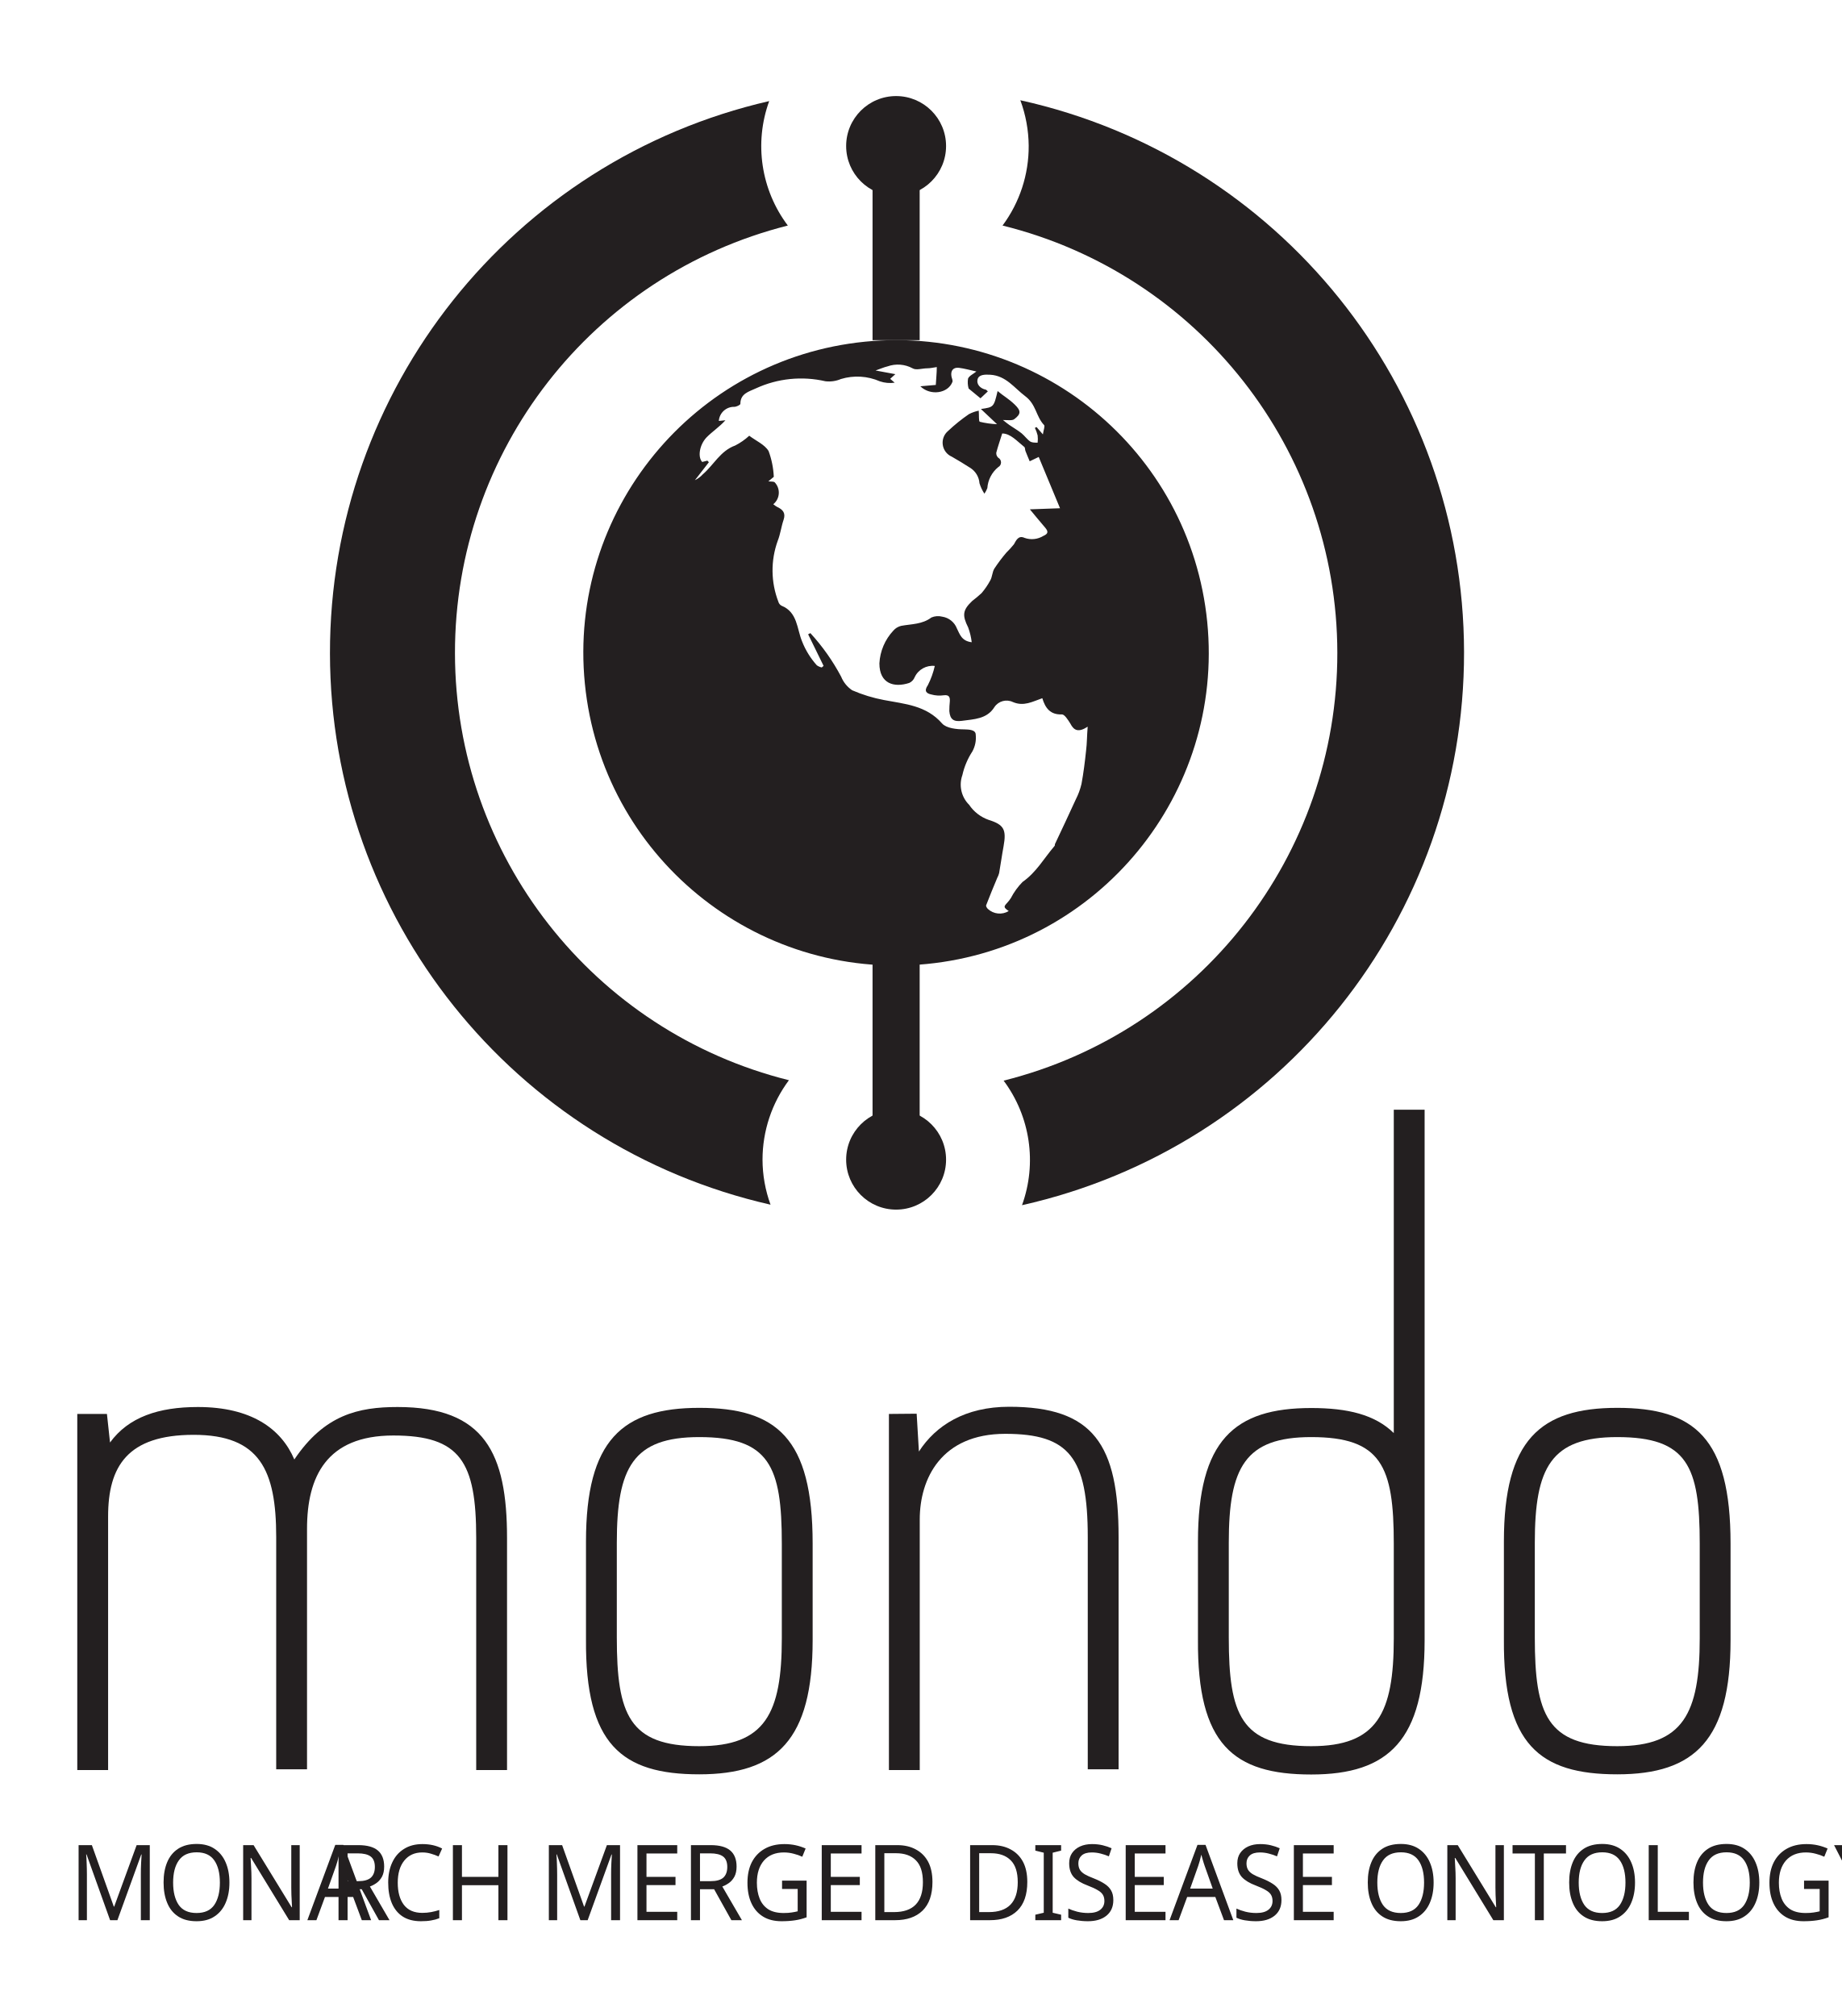
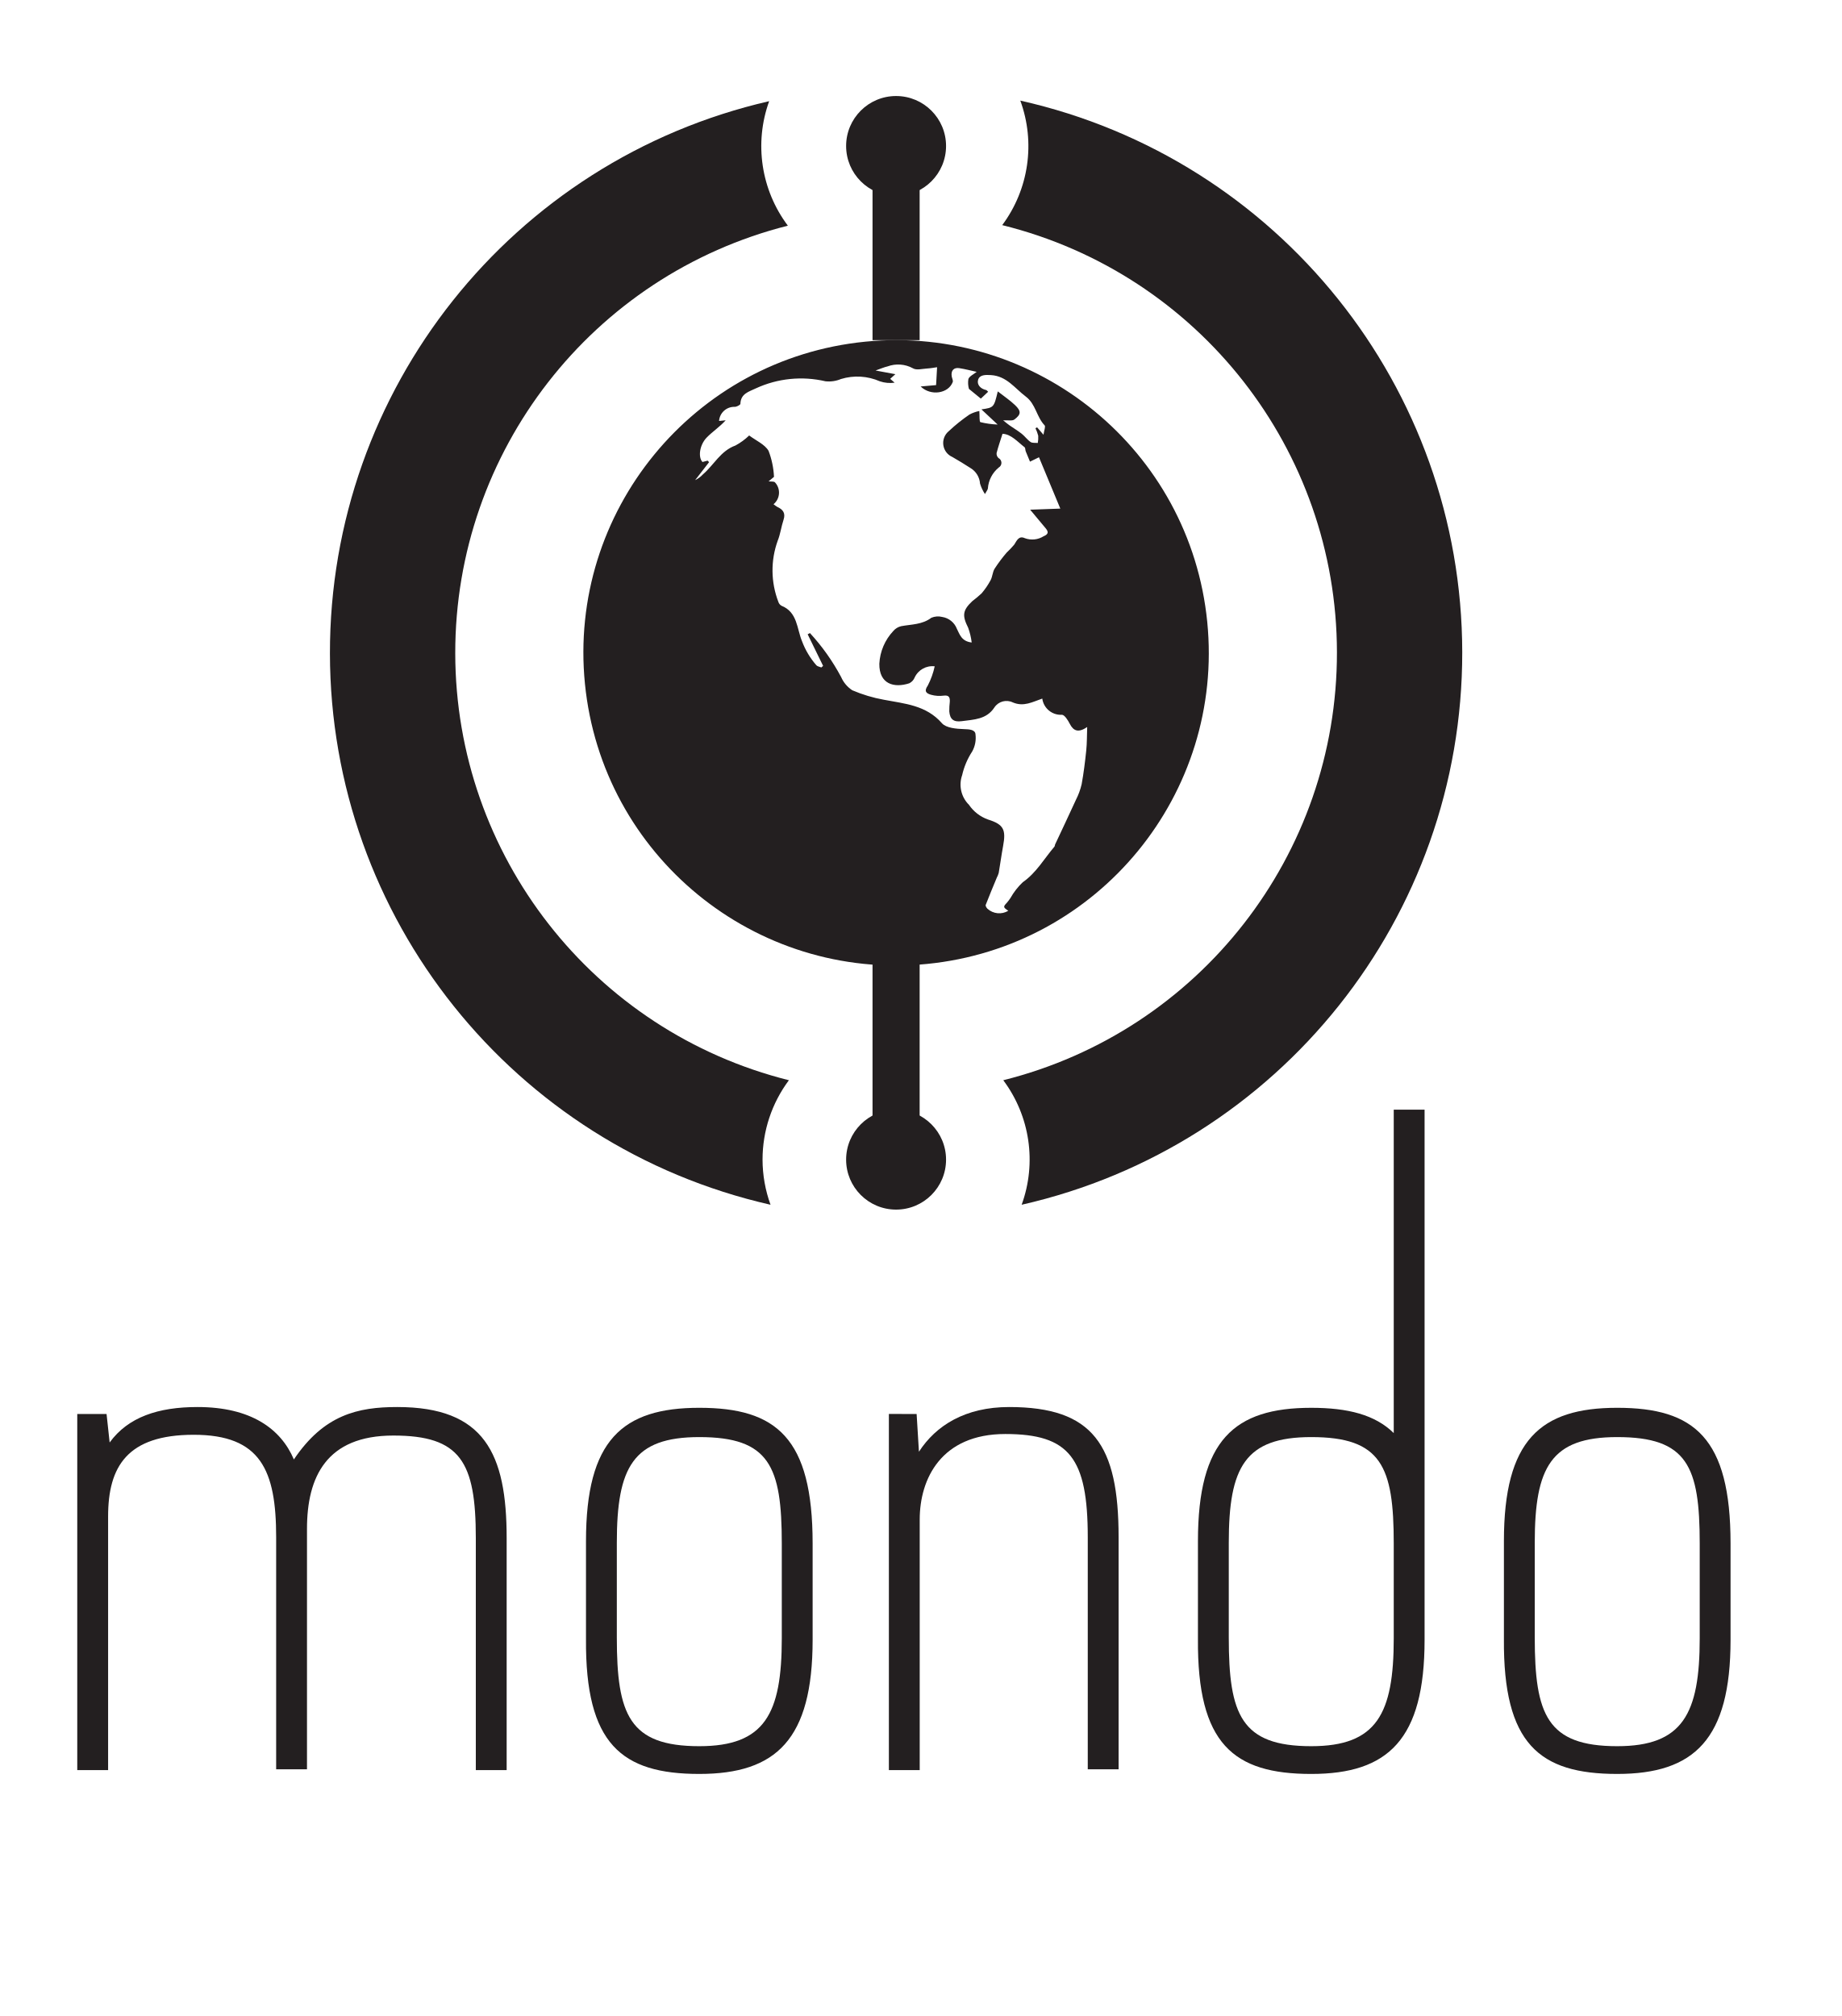
- <svg xmlns="http://www.w3.org/2000/svg" id="Layer_1" data-name="Layer 1" viewBox="0 0 220.47 241.33">
+ <svg xmlns="http://www.w3.org/2000/svg" id="Layer_1" data-name="Layer 1" viewBox="0 0 220.474 241.333">
  <defs>
-     <style>.cls-1,.cls-2{fill:#231f20;}.cls-2{font-size:12.58px;font-family:AppleSDGothicNeo-UltraLight-KSCpc-EUC-H, Apple SD Gothic Neo;letter-spacing:-0.02em;}.cls-3{letter-spacing:-0.03em;}</style>
+     <style>.cls-1{fill:#231f20;}</style>
  </defs>
-   <path class="cls-1" d="M91.27,138.82a15.92,15.92,0,0,1,3.16-9.51A52.74,52.74,0,0,1,94.3,27a15.79,15.79,0,0,1-2.23-14.9,67.76,67.76,0,0,0,.16,132.11A15.85,15.85,0,0,1,91.27,138.82Z" />
-   <path class="cls-1" d="M122.13,12a16.08,16.08,0,0,1,1,5.44A15.87,15.87,0,0,1,120,27a52.74,52.74,0,0,1,.13,102.36,15.89,15.89,0,0,1,2.2,14.91A67.76,67.76,0,0,0,122.13,12Z" />
-   <rect class="cls-1" x="104.44" y="110.4" width="5.64" height="25.96" />
-   <rect class="cls-1" x="104.44" y="14.76" width="5.64" height="25.96" />
-   <path class="cls-1" d="M103.56,40.9A37.43,37.43,0,1,0,144.5,74.45,37.44,37.44,0,0,0,103.56,40.9ZM130,89.84c-.14,1.35-.31,2.7-.55,4a8.1,8.1,0,0,1-.68,1.85c-.81,1.79-1.66,3.57-2.5,5.36,0,.08,0,.2-.08.26-1.23,1.44-2.16,3.13-3.79,4.26A8,8,0,0,0,121,107.5a4,4,0,0,1-.43.56c-.46.49-.45.56.17,1a2.08,2.08,0,0,1-2.49-.25c-.12-.11-.26-.34-.21-.45.42-1.1.87-2.18,1.32-3.26a2.6,2.6,0,0,0,.23-.58c.19-1.06.33-2.13.53-3.2.36-2,.07-2.6-1.8-3.18A4.68,4.68,0,0,1,116,96.34a3.4,3.4,0,0,1-.81-3.55,8.65,8.65,0,0,1,1.2-2.84,3.42,3.42,0,0,0,.4-2c0-.6-.78-.62-1.38-.64-.91,0-2.14-.13-2.65-.71-1.89-2.16-4.43-2.32-6.94-2.8A17.81,17.81,0,0,1,102,82.63,3.58,3.58,0,0,1,100.68,81,25.25,25.25,0,0,0,97,75.79l-.27.14c.61,1.26,1.23,2.52,1.85,3.78l-.22.19a1.59,1.59,0,0,1-.59-.26A9.45,9.45,0,0,1,96,76.77c-.62-1.49-.53-3.49-2.45-4.26a.75.75,0,0,1-.38-.47,10.42,10.42,0,0,1-.08-7.3c.32-.8.42-1.69.7-2.51S93.71,61,93,60.67a2.28,2.28,0,0,1-.44-.31,1.79,1.79,0,0,0,.18-2.61c-.12-.14-.47-.08-.77-.13l.65-.54A10.26,10.26,0,0,0,92,54c-.46-.78-1.5-1.22-2.32-1.84A7.48,7.48,0,0,1,88,53.33c-1.78.64-2.57,2.33-3.89,3.46a3,3,0,0,1-.93.69c.55-.72,1.11-1.44,1.67-2.15l-.18-.19-.62.16c-.54-.57-.35-2,.5-2.92.69-.71,1.55-1.26,2.28-2.07l-.79.08A1.82,1.82,0,0,1,87.9,48.7c.23,0,.72-.22.72-.36,0-1.23,1-1.45,1.86-1.85a12.94,12.94,0,0,1,8.32-.85,3.65,3.65,0,0,0,1.86-.27,6.74,6.74,0,0,1,4.66.28,3.84,3.84,0,0,0,1.77.16l-.54-.46.62-.56-2.37-.44c.61-.21,1-.39,1.43-.49a3.69,3.69,0,0,1,3,.23c.42.26,1.16,0,1.75,0,.39,0,.78-.1,1.15-.15,0,.75-.08,1.34-.12,2.14l-1.85.16c1.21,1.18,3.32.85,3.84-.52.07-.19-.09-.46-.12-.69-.11-.68.24-1.08.9-1s1.39.29,2.09.44c-.38.31-.86.51-1,.85a2.77,2.77,0,0,0,.07,1.19l1.42,1.17.88-.83c-.14-.12-.18-.19-.23-.2-.69-.14-1.15-.66-1-1.24s.87-.59,1.53-.55c1.89.12,2.86,1.58,4.18,2.57s1.28,2.44,2.25,3.45c.13.14-.07.61-.14,1.12l-.76-.88-.2.1a4.44,4.44,0,0,1,.33.9,3.66,3.66,0,0,1,0,.87c-.29,0-.65,0-.86-.12-.4-.26-.68-.69-1.06-1s-1-.68-1.47-1c-.22-.15-.42-.32-.76-.59.61,0,1.09.09,1.35-.1.81-.61.83-1,.08-1.73s-1.31-1-2.07-1.64c-.46,1.93-.46,1.93-2,2.15l1.93,1.82a10.61,10.61,0,0,1-2.06-.29c-.15-.05-.08-.74-.13-1.33a4.42,4.42,0,0,0-1.18.42,20.67,20.67,0,0,0-2.48,2,1.83,1.83,0,0,0,.44,3.09c.73.41,1.45.86,2.16,1.31a2.38,2.38,0,0,1,1.15,1.87,4.94,4.94,0,0,0,.59,1.25,3.31,3.31,0,0,0,.35-.67,3.57,3.57,0,0,1,1.3-2.51.64.64,0,0,0,0-1.13.73.73,0,0,1-.23-.6c.2-.76.46-1.5.71-2.3,1,0,1.78.93,2.64,1.61.11.08.08.32.14.48.16.42.34.83.51,1.24l1.08-.52,2.55,6.14-3.61.13c.6.72,1.2,1.46,1.83,2.19.38.45.4.73-.23,1a2.61,2.61,0,0,1-2.23.23c-.73-.34-1,.27-1.28.77a11.56,11.56,0,0,1-.91,1,19.22,19.22,0,0,0-1.44,1.92c-.24.41-.25,1-.47,1.38A8.54,8.54,0,0,1,117.49,71a14.37,14.37,0,0,1-1.11.93c-1.17,1.11-1.22,1.73-.49,3.19a7.84,7.84,0,0,1,.42,1.76c-1.23-.14-1.44-1-1.77-1.64a2.24,2.24,0,0,0-1.76-1.42,2,2,0,0,0-1.3.1c-1.09.83-2.38.77-3.62,1a1.76,1.76,0,0,0-.93.57,6.2,6.2,0,0,0-1.67,3.92c0,2.44,1.76,2.94,3.58,2.34a1.28,1.28,0,0,0,.65-.7,2.36,2.36,0,0,1,2.4-1.33,9.84,9.84,0,0,1-.83,2.3c-.51.73-.13,1,.4,1.11a3.61,3.61,0,0,0,1.5.1c.64-.08.76.22.73.72a11.46,11.46,0,0,0-.06,1.17c.08,1,.52,1.3,1.5,1.17,1.44-.2,3-.2,3.9-1.65a1.75,1.75,0,0,1,2.21-.6c1.31.56,2.36-.06,3.52-.46.35,1.17.95,2,2.35,1.94.32,0,.73.66,1,1.09.45.88,1,1.08,2.08.38C130.1,88.07,130.11,89,130,89.84Z" />
-   <circle class="cls-1" cx="107.26" cy="17.48" r="5.98" />
-   <circle class="cls-1" cx="107.26" cy="138.82" r="5.98" />
-   <path class="cls-1" d="M9.25,211.89h3.69V181.54c0-6,2.31-9.78,10.24-9.78S33.06,176,33.06,184V211.8h3.69V183c0-6.18,2.3-11.16,10.33-11.16S57,175,57,184.12v27.77h3.69V184.12c0-10.15-2.67-15.69-13.1-15.69-4.7,0-8.76.93-12.36,6.28-1.57-3.69-5.17-6.28-11.54-6.28-4.7,0-8.3,1.2-10.52,4.25l-.37-3.42H9.25Z" />
-   <path class="cls-1" d="M83.7,168.53c-9.22,0-13.56,3.87-13.56,16v11.72c-.09,12.55,4.25,16.15,13.56,16.15s13.57-4.16,13.57-16.06V184.77C97.27,172.12,92.93,168.53,83.7,168.53Zm9.88,27.59c0,9-2,12.91-9.88,12.91-8.39,0-9.87-3.78-9.87-13V184.67c0-9,1.94-12.64,9.87-12.64,8.4,0,9.88,3.51,9.88,12.74Z" />
-   <path class="cls-1" d="M193.58,168.53c-9.23,0-13.57,3.87-13.57,16v11.72c-.09,12.55,4.25,16.15,13.57,16.15s13.56-4.16,13.56-16.06V184.77C207.14,172.12,202.81,168.53,193.58,168.53Zm9.87,27.59c0,9-2,12.91-9.87,12.91-8.4,0-9.87-3.78-9.87-13V184.67c0-9,1.93-12.64,9.87-12.64,8.4,0,9.87,3.51,9.87,12.74Z" />
-   <path class="cls-1" d="M106.4,169.26v42.63h3.69v-30c0-4.89,2.58-10.25,10.24-10.25s9.87,2.86,9.87,12.37V211.8h3.69V184c0-11.07-3-15.6-13.1-15.6-5.26,0-8.77,2.22-10.8,5.36l-.27-4.53Z" />
-   <path class="cls-1" d="M166.83,132.84v38.71c-2.24-2.2-5.5-3-9.88-3-9.22,0-13.56,3.87-13.56,16v11.72c-.09,12.55,4.24,16.15,13.56,16.15s13.57-4.16,13.57-16.06V132.84Zm0,63.28c0,9-2,12.91-9.88,12.91-8.39,0-9.87-3.78-9.87-13V184.67c0-9,1.94-12.64,9.87-12.64,8.4,0,9.88,3.51,9.88,12.74v11.35Z" />
-   <text class="cls-2" transform="translate(8.25 229.86) scale(0.95 1)">MONA<tspan class="cls-3" x="32.75" y="0">R</tspan>
-     <tspan x="39.46" y="0">CH MERGED DISEASE ONTOLOGY</tspan>
-   </text>
+   <path class="cls-1" d="M91.274,138.819a15.892,15.892,0,0,1,3.155-9.506,52.743,52.743,0,0,1-.125-102.298A15.843,15.843,0,0,1,92.067,12.111,67.759,67.759,0,0,0,92.23,144.22,15.92,15.92,0,0,1,91.274,138.819Z" />
+   <path class="cls-1" d="M122.127,12.042A15.843,15.843,0,0,1,119.964,26.95a52.744,52.744,0,0,1,.125,102.363,15.843,15.843,0,0,1,2.199,14.907,67.756,67.756,0,0,0-.162-132.178Z" />
+   <rect class="cls-1" x="104.439" y="110.4" width="5.639" height="25.963" />
+   <rect class="cls-1" x="104.439" y="14.756" width="5.639" height="25.963" />
+   <path class="cls-1" d="M103.56,40.903a37.428,37.428,0,1,0,40.944,33.546A37.428,37.428,0,0,0,103.56,40.903Zm26.46,48.934c-.14,1.352-.306,2.704-.55,4.04a8.124,8.124,0,0,1-.676,1.851c-.818,1.795-1.667,3.575-2.502,5.362-.038.082-.026.198-.081.261-1.231,1.444-2.165,3.131-3.788,4.258a8.02,8.02,0,0,0-1.475,1.891,5.951,5.951,0,0,1-.424.563c-.464.483-.456.556.166.964a2.095,2.095,0,0,1-2.494-.243c-.116-.113-.254-.346-.21-.458.421-1.094.878-2.174,1.325-3.257a2.908,2.908,0,0,0,.232-.575c.184-1.065.325-2.139.522-3.201.369-1.982.075-2.598-1.798-3.188a4.632,4.632,0,0,1-2.287-1.764,3.409,3.409,0,0,1-.814-3.551,8.726,8.726,0,0,1,1.208-2.839,3.365,3.365,0,0,0,.392-2.027c-.024-.602-.772-.621-1.38-.642-.907-.032-2.135-.129-2.643-.709-1.89-2.161-4.439-2.327-6.942-2.807a17.429,17.429,0,0,1-3.79-1.137,3.624,3.624,0,0,1-1.333-1.585,25.428,25.428,0,0,0-3.728-5.258l-.275.144,1.849,3.782-.212.187c-.2-.083-.457-.112-.591-.256a9.367,9.367,0,0,1-1.72-2.877c-.626-1.49-.53-3.482-2.455-4.251a.807.807,0,0,1-.381-.473,10.47,10.47,0,0,1-.078-7.307c.324-.799.425-1.686.7-2.509.27-.809-.076-1.241-.758-1.552a3.272,3.272,0,0,1-.44-.314,1.799,1.799,0,0,0,.176-2.615c-.121-.138-.464-.081-.766-.122l.646-.539a10.01,10.01,0,0,0-.651-3.117c-.458-.78-1.498-1.218-2.32-1.837a7.373,7.373,0,0,1-1.642,1.2c-1.781.641-2.577,2.328-3.892,3.455a3.091,3.091,0,0,1-.934.692l1.668-2.151L84.7,55.141l-.616.163c-.545-.572-.35-2.04.501-2.92.688-.711,1.544-1.261,2.277-2.07l-.793.079a1.824,1.824,0,0,1,1.828-1.692c.232.034.723-.224.727-.358.035-1.232,1.026-1.453,1.851-1.853a12.878,12.878,0,0,1,8.328-.847,3.733,3.733,0,0,0,1.861-.272,6.694,6.694,0,0,1,4.653.276,3.892,3.892,0,0,0,1.769.163l-.534-.458.622-.559-2.374-.441c.608-.211,1.011-.392,1.434-.489a3.674,3.674,0,0,1,3.036.223c.422.266,1.158.053,1.75.023.394-.02.785-.101,1.147-.15-.042.748-.075,1.345-.12,2.142l-1.849.163c1.21,1.178,3.318.85,3.839-.525.071-.188-.084-.457-.121-.69-.107-.677.241-1.082.908-.978.699.109,1.387.292,2.081.444-.378.305-.86.51-.991.85a2.74,2.74,0,0,0,.066,1.189l1.424,1.165.874-.824c-.14-.125-.18-.191-.231-.202-.69-.141-1.151-.662-.965-1.246.187-.586.866-.587,1.529-.546,1.891.116,2.857,1.583,4.175,2.573,1.197.899,1.281,2.436,2.25,3.442.138.144-.063.615-.135,1.128l-.762-.887-.199.103a4.868,4.868,0,0,1,.333.901,3.684,3.684,0,0,1-.053.866c-.292-.031-.647.031-.862-.115-.394-.266-.68-.686-1.057-.984-.467-.368-.983-.673-1.472-1.015-.217-.152-.419-.327-.754-.591.6-.035,1.089.086,1.345-.105.814-.607.828-1.007.076-1.724-.604-.576-1.308-1.046-2.064-1.639-.467,1.933-.467,1.933-1.956,2.152l1.937,1.815a10.313,10.313,0,0,1-2.059-.286c-.15-.052-.082-.739-.131-1.336a4.285,4.285,0,0,0-1.181.424,20.341,20.341,0,0,0-2.48,1.994,1.828,1.828,0,0,0,.435,3.089c.735.416,1.451.867,2.163,1.32a2.362,2.362,0,0,1,1.148,1.865,4.793,4.793,0,0,0,.588,1.251c.207-.385.334-.52.349-.666a3.578,3.578,0,0,1,1.301-2.51.646.646,0,0,0-.029-1.135.707.707,0,0,1-.227-.601c.193-.755.453-1.494.708-2.302,1.029.044,1.776.939,2.641,1.611.106.083.074.328.136.486.162.416.34.826.512,1.239l1.076-.526,2.553,6.145-3.609.132c.596.716,1.204,1.457,1.825,2.187.382.447.405.733-.225.997a2.549,2.549,0,0,1-2.226.23c-.736-.34-.966.274-1.283.771a11.956,11.956,0,0,1-.908.955,18.368,18.368,0,0,0-1.439,1.923c-.248.403-.252.951-.478,1.374a8.838,8.838,0,0,1-1.082,1.582,14.228,14.228,0,0,1-1.111.931c-1.17,1.106-1.223,1.731-.49,3.189a8.166,8.166,0,0,1,.419,1.758c-1.229-.139-1.44-.991-1.774-1.638a2.249,2.249,0,0,0-1.754-1.419,2.048,2.048,0,0,0-1.3.096c-1.095.834-2.384.777-3.62,1.01a1.744,1.744,0,0,0-.931.57,6.179,6.179,0,0,0-1.676,3.923c-.033,2.437,1.757,2.938,3.584,2.342a1.329,1.329,0,0,0,.648-.702,2.34,2.34,0,0,1,2.395-1.329,9.265,9.265,0,0,1-.825,2.297c-.512.73-.13.959.395,1.11a3.795,3.795,0,0,0,1.507.102c.633-.082.753.214.731.718a9.398,9.398,0,0,0-.063,1.168c.077.952.524,1.302,1.495,1.17,1.446-.197,2.963-.198,3.909-1.648a1.736,1.736,0,0,1,2.202-.596c1.311.556,2.359-.062,3.525-.459a2.246,2.246,0,0,0,2.349,1.94c.315-.005.726.654.945,1.083.449.877,1.043,1.086,2.082.383C130.099,88.07,130.111,88.958,130.02,89.837Z" />
+   <circle class="cls-1" cx="107.259" cy="17.476" r="5.981" />
+   <circle class="cls-1" cx="107.259" cy="138.819" r="5.981" />
+   <path class="cls-1" d="M9.248,211.895H12.94V181.537c0-5.998,2.307-9.781,10.242-9.781,8.028,0,9.873,4.245,9.873,12.272v27.774h3.691V183.013c0-6.182,2.307-11.165,10.335-11.165s9.873,3.137,9.873,12.272v27.774h3.691V184.12c0-10.15-2.676-15.686-13.103-15.686-4.706,0-8.766.923-12.365,6.275-1.569-3.691-5.167-6.275-11.534-6.275-4.706,0-8.305,1.2-10.519,4.245l-.369-3.414H9.248Z" />
+   <path class="cls-1" d="M83.705,168.526c-9.227,0-13.564,3.876-13.564,15.963v11.719c-.092,12.549,4.245,16.148,13.564,16.148,9.227,0,13.564-4.152,13.564-16.055V184.766C97.269,172.125,92.932,168.526,83.705,168.526Zm9.873,27.59c0,9.043-2.03,12.918-9.873,12.918-8.397,0-9.873-3.783-9.873-13.011v-11.35c0-9.043,1.938-12.641,9.873-12.641,8.397,0,9.873,3.506,9.873,12.734Z" />
+   <path class="cls-1" d="M193.578,168.526c-9.227,0-13.564,3.876-13.564,15.963v11.719c-.092,12.549,4.245,16.148,13.564,16.148,9.227,0,13.564-4.152,13.564-16.055V184.766C207.142,172.125,202.805,168.526,193.578,168.526Zm9.873,27.59c0,9.043-2.03,12.918-9.873,12.918-8.397,0-9.873-3.783-9.873-13.011v-11.35c0-9.043,1.938-12.641,9.873-12.641,8.397,0,9.873,3.506,9.873,12.734Z" />
+   <path class="cls-1" d="M106.396,169.264v42.63h3.691V181.906c0-4.89,2.584-10.242,10.242-10.242s9.873,2.861,9.873,12.365v27.774h3.691V184.028c0-11.073-3.045-15.594-13.103-15.594-5.26,0-8.766,2.215-10.796,5.352l-.277-4.521Z" />
+   <path class="cls-1" d="M166.827,132.838v38.714c-2.235-2.199-5.498-3.025-9.873-3.025-9.227,0-13.564,3.875-13.564,15.963v11.719c-.092,12.549,4.245,16.148,13.564,16.148,9.227,0,13.564-4.152,13.564-16.055V132.838Zm0,63.278c0,9.043-2.03,12.918-9.873,12.918-8.397,0-9.873-3.783-9.873-13.011v-11.35c0-9.043,1.938-12.641,9.873-12.641,8.397,0,9.873,3.506,9.873,12.734v11.35Z" />
</svg>
